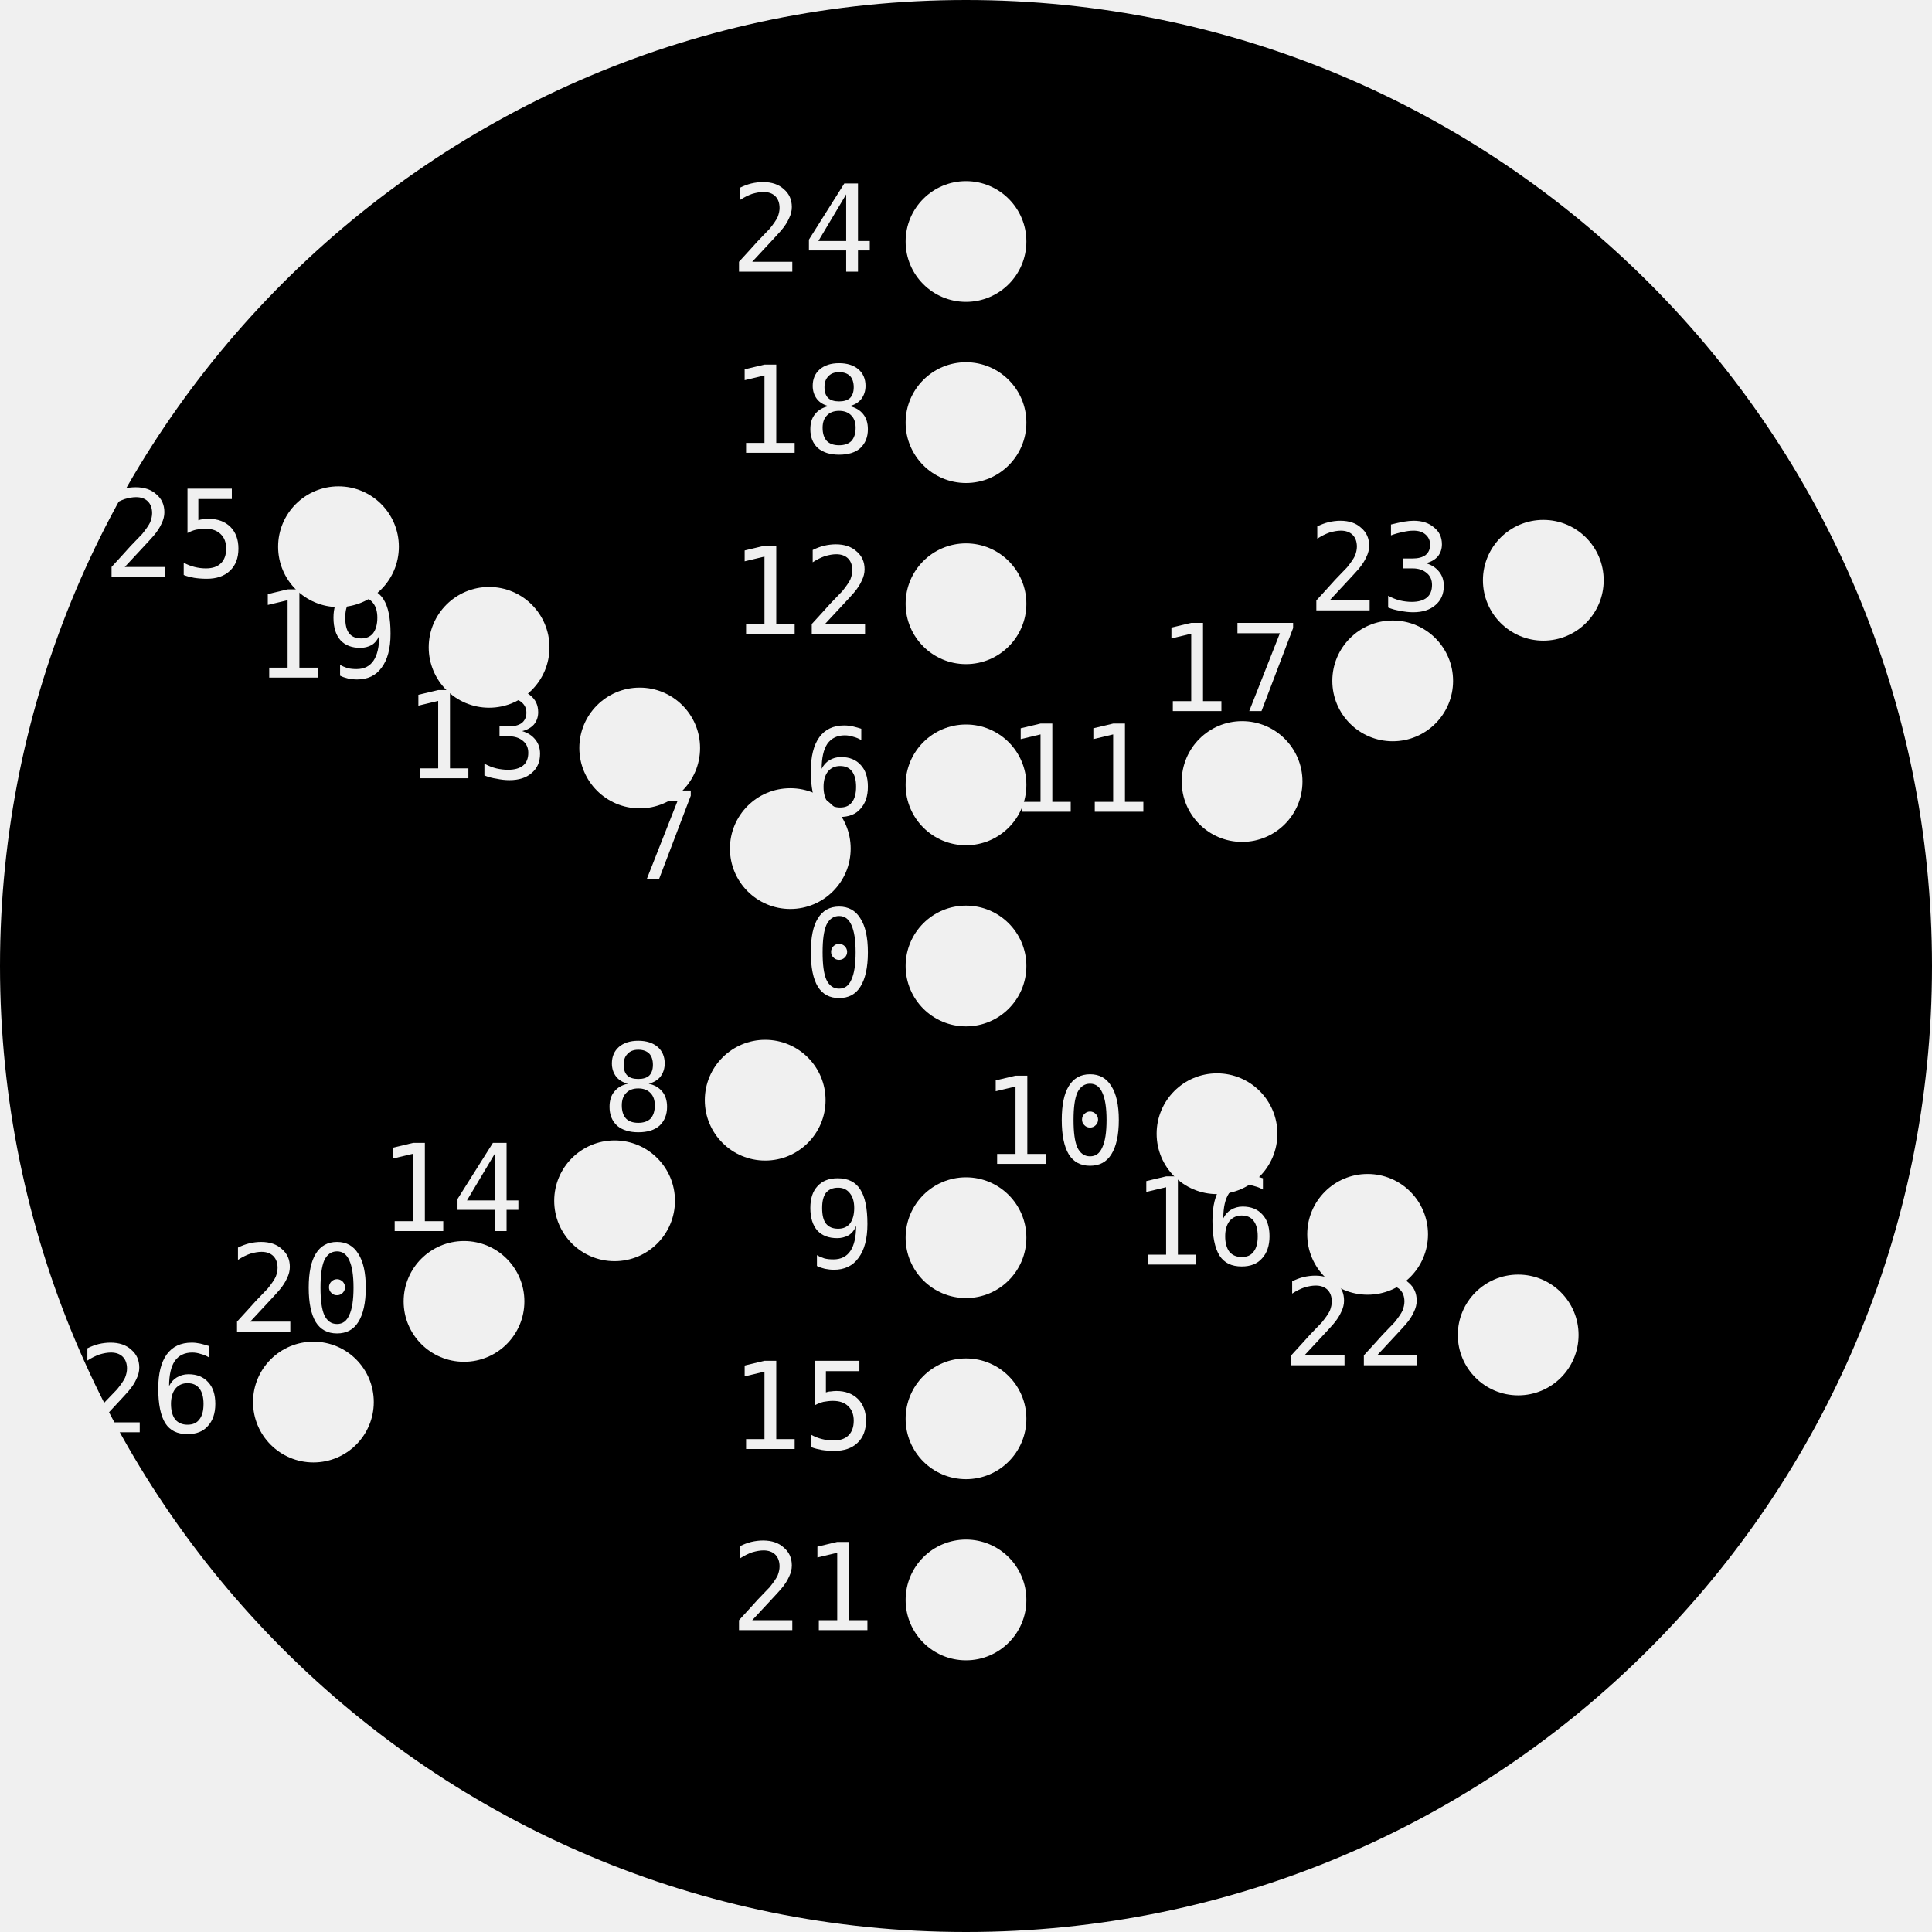
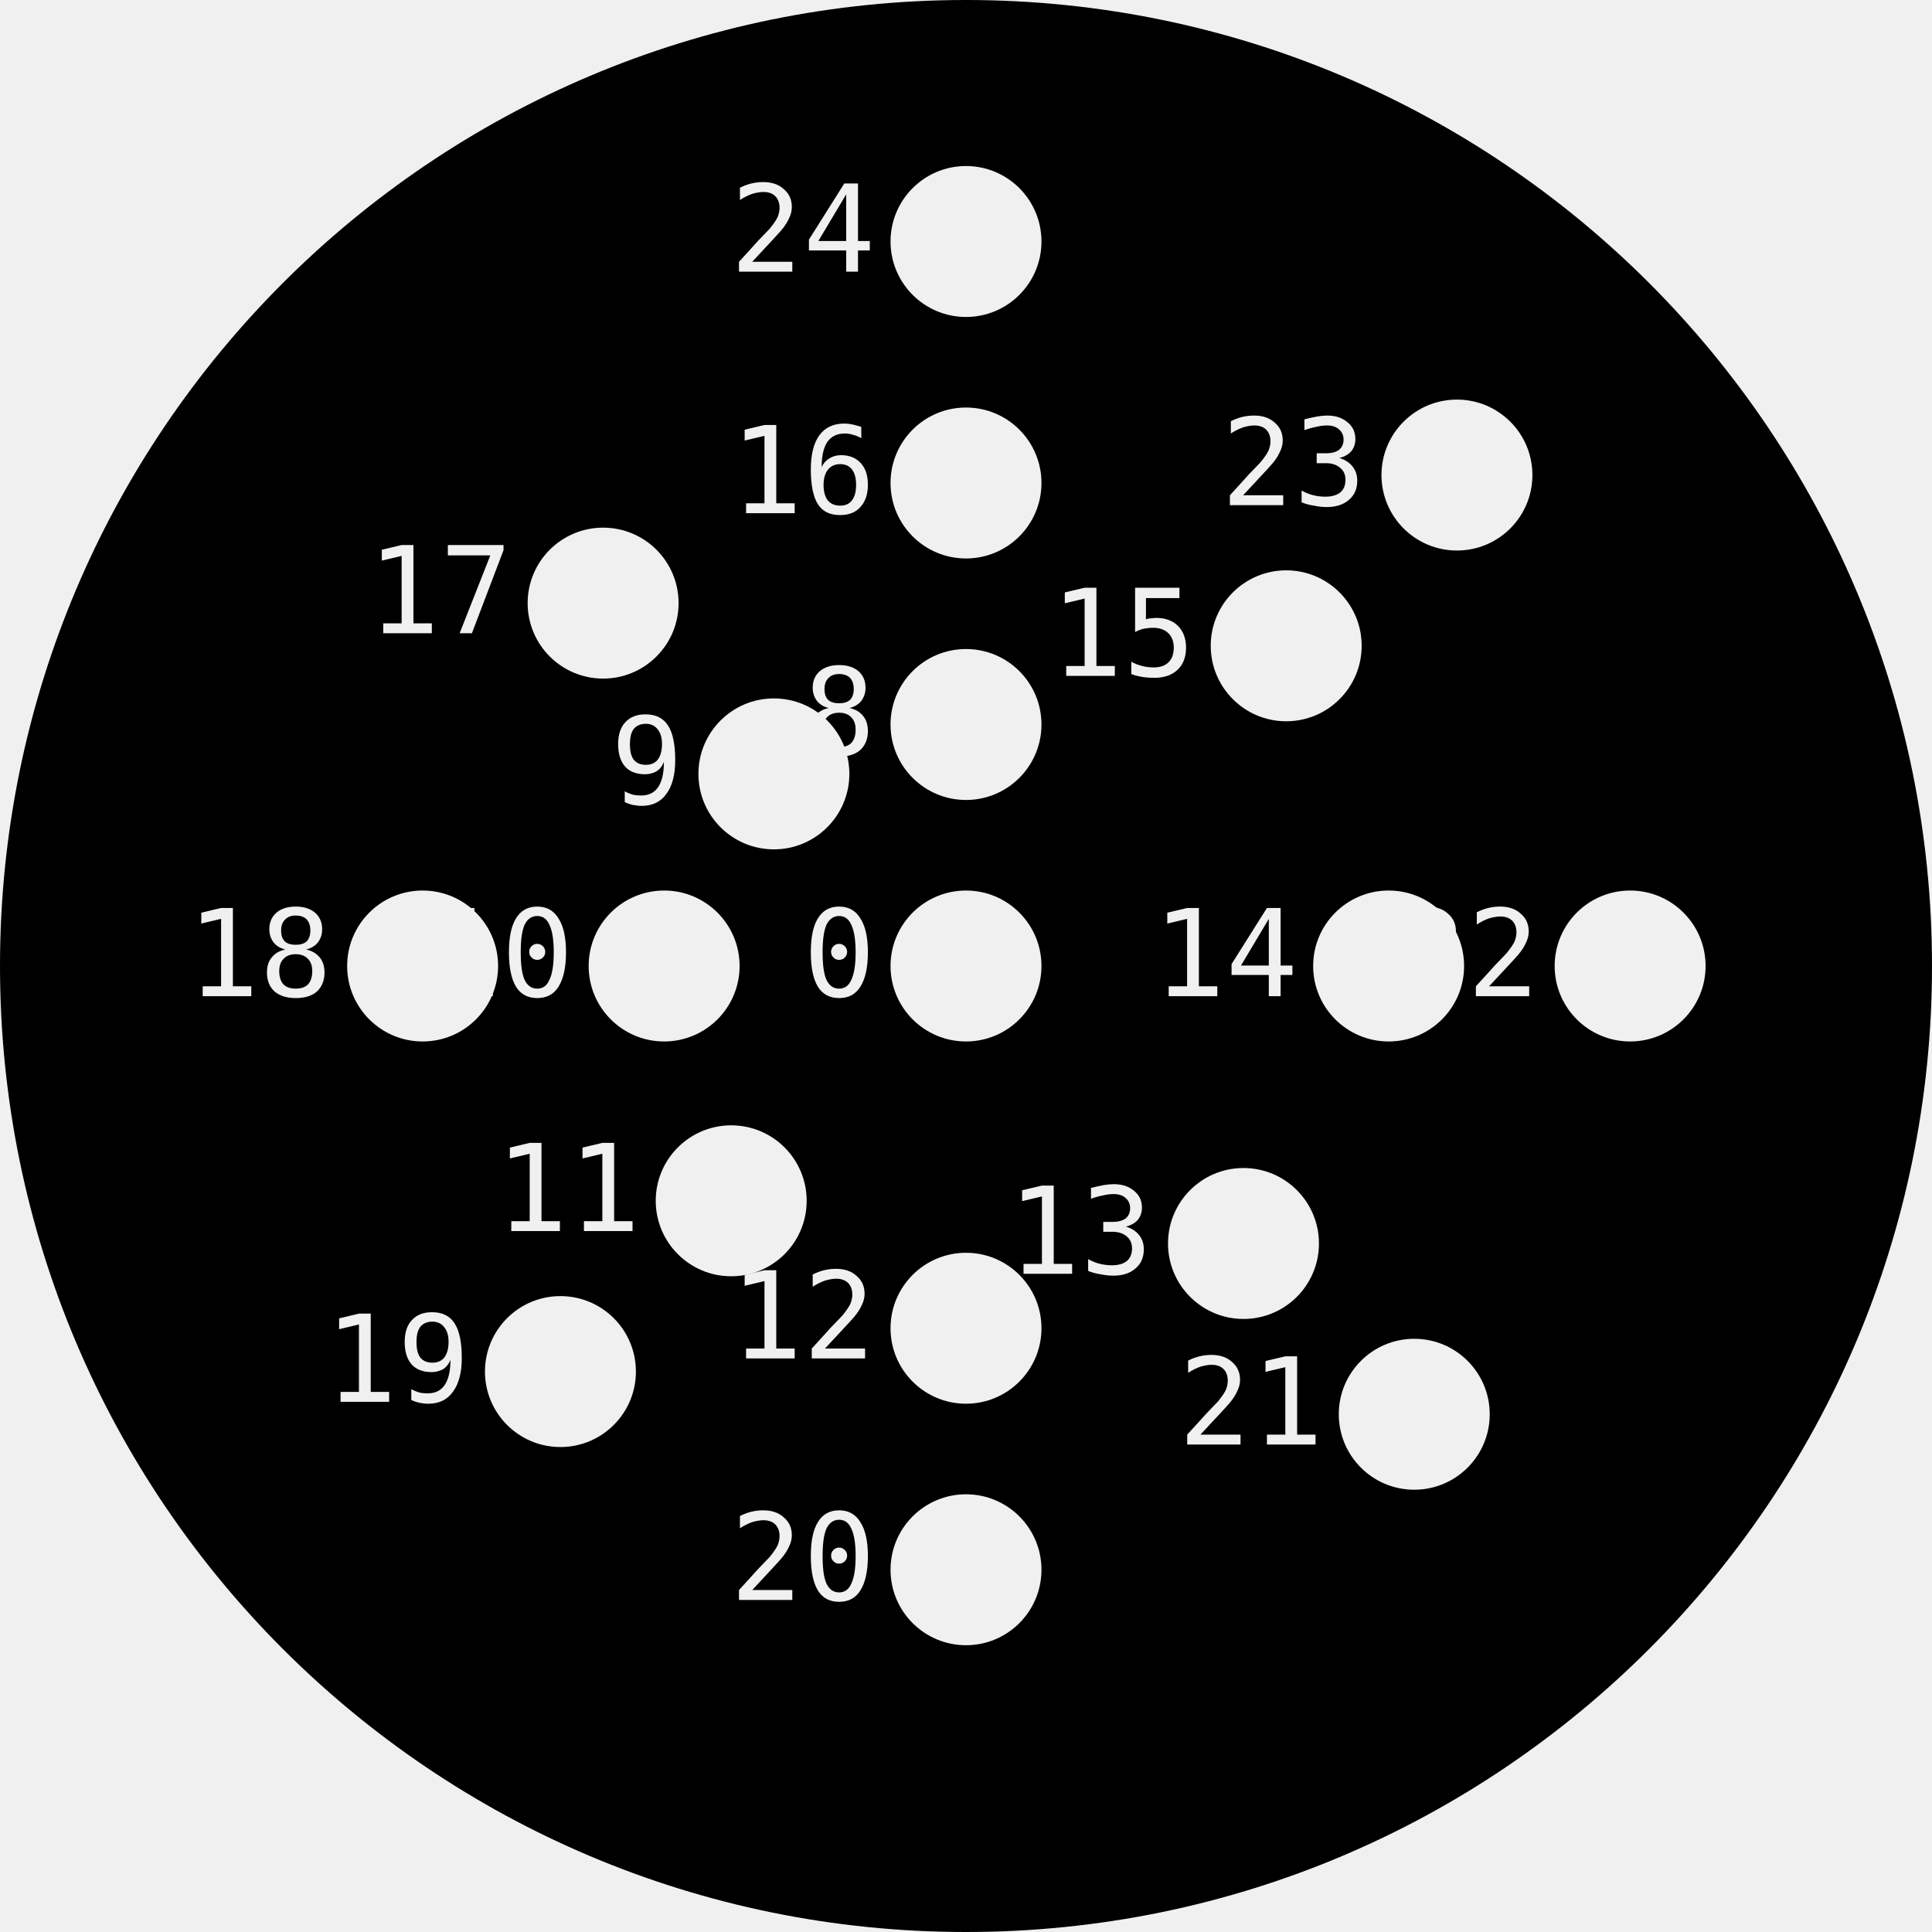
<svg xmlns="http://www.w3.org/2000/svg" xmlns:ns1="http://nathanfriend.io/inspiral">
  <style>
    text {
      font-family: monospace;
      font-size: 4px;
    }
  </style>
  <g>
    <mask id="holes">
      <rect width="100%" height="100%" fill="white" />
-       <circle cx="32" cy="32" r="2" ns1:hole-name="0" ns1:hole-text-position-angle="3.141592653589793" ns1:hole-text-rotation-angle="0" />
+       <circle cx="32" cy="32" r="2.5" ns1:hole-name="0" ns1:hole-text-position-angle="3.141592653589793" ns1:hole-text-rotation-angle="0" />
      <text x="29" y="33" text-anchor="end">0</text>
-       <circle cx="32" cy="26" r="2" ns1:hole-name="6" ns1:hole-text-position-angle="3.141592653589793" ns1:hole-text-rotation-angle="0" />
-       <text x="29" y="27" text-anchor="end">6</text>
-       <circle cx="32" cy="20" r="2" ns1:hole-name="12" ns1:hole-text-position-angle="3.141592653589793" ns1:hole-text-rotation-angle="0" />
-       <text x="29" y="21" text-anchor="end">12</text>
-       <circle cx="32" cy="14" r="2" ns1:hole-name="18" ns1:hole-text-position-angle="3.141592653589793" ns1:hole-text-rotation-angle="0" />
-       <text x="29" y="15" text-anchor="end">18</text>
-       <circle cx="32" cy="8" r="2" ns1:hole-name="24" ns1:hole-text-position-angle="3.141592653589793" ns1:hole-text-rotation-angle="0" />
+       <circle cx="32" cy="24" r="2.5" ns1:hole-name="8" ns1:hole-text-position-angle="3.141592653589793" ns1:hole-text-rotation-angle="0" />
+       <text x="29" y="25" text-anchor="end">8</text>
+       <circle cx="32" cy="16" r="2.5" ns1:hole-name="16" ns1:hole-text-position-angle="3.141592653589793" ns1:hole-text-rotation-angle="0" />
+       <text x="29" y="17" text-anchor="end">16</text>
+       <circle cx="32" cy="8" r="2.5" ns1:hole-name="24" ns1:hole-text-position-angle="3.141592653589793" ns1:hole-text-rotation-angle="0" />
      <text x="29" y="9" text-anchor="end">24</text>
-       <circle cx="26.18" cy="28.111" r="2" ns1:hole-name="7" ns1:hole-text-position-angle="4.123340357836604" ns1:hole-text-rotation-angle="0.9817477042468106" />
-       <text x="23.18" y="29.111" text-anchor="end">7</text>
-       <circle cx="21.191" cy="24.778" r="2" ns1:hole-name="13" ns1:hole-text-position-angle="4.123340357836604" ns1:hole-text-rotation-angle="0.9817477042468106" />
-       <text x="18.191" y="25.778" text-anchor="end">13</text>
-       <circle cx="16.202" cy="21.444" r="2" ns1:hole-name="19" ns1:hole-text-position-angle="4.123340357836604" ns1:hole-text-rotation-angle="0.9817477042468106" />
-       <text x="13.202" y="22.444" text-anchor="end">19</text>
-       <circle cx="11.213" cy="18.111" r="2" ns1:hole-name="25" ns1:hole-text-position-angle="4.123340357836604" ns1:hole-text-rotation-angle="0.9817477042468106" />
-       <text x="8.213" y="19.111" text-anchor="end">25</text>
-       <circle cx="25.348" cy="36.445" r="2" ns1:hole-name="8" ns1:hole-text-position-angle="5.301437602932776" ns1:hole-text-rotation-angle="2.1598449493429825" />
-       <text x="22.348" y="37.445" text-anchor="end">8</text>
-       <circle cx="20.359" cy="39.778" r="2" ns1:hole-name="14" ns1:hole-text-position-angle="5.301437602932776" ns1:hole-text-rotation-angle="2.1598449493429825" />
-       <text x="17.359" y="40.778" text-anchor="end">14</text>
-       <circle cx="15.371" cy="43.111" r="2" ns1:hole-name="20" ns1:hole-text-position-angle="5.301437602932776" ns1:hole-text-rotation-angle="2.1598449493429825" />
-       <text x="12.371" y="44.111" text-anchor="end">20</text>
-       <circle cx="10.382" cy="46.445" r="2" ns1:hole-name="26" ns1:hole-text-position-angle="5.301437602932776" ns1:hole-text-rotation-angle="2.1598449493429825" />
-       <text x="7.382" y="47.445" text-anchor="end">26</text>
-       <circle cx="32" cy="41" r="2" ns1:hole-name="9" ns1:hole-text-position-angle="6.283185307179586" ns1:hole-text-rotation-angle="3.141592653589793" />
-       <text x="29" y="42" text-anchor="end">9</text>
-       <circle cx="32" cy="47" r="2" ns1:hole-name="15" ns1:hole-text-position-angle="6.283185307179586" ns1:hole-text-rotation-angle="3.141592653589793" />
-       <text x="29" y="48" text-anchor="end">15</text>
-       <circle cx="32" cy="53" r="2" ns1:hole-name="21" ns1:hole-text-position-angle="6.283185307179586" ns1:hole-text-rotation-angle="3.141592653589793" />
-       <text x="29" y="54" text-anchor="end">21</text>
-       <circle cx="40.315" cy="37.556" r="2" ns1:hole-name="10" ns1:hole-text-position-angle="7.264933011426397" ns1:hole-text-rotation-angle="4.123340357836604" />
-       <text x="37.315" y="38.556" text-anchor="end">10</text>
-       <circle cx="45.304" cy="40.889" r="2" ns1:hole-name="16" ns1:hole-text-position-angle="7.264933011426397" ns1:hole-text-rotation-angle="4.123340357836604" />
-       <text x="42.304" y="41.889" text-anchor="end">16</text>
-       <circle cx="50.292" cy="44.223" r="2" ns1:hole-name="22" ns1:hole-text-position-angle="7.264933011426397" ns1:hole-text-rotation-angle="4.123340357836604" />
-       <text x="47.292" y="45.223" text-anchor="end">22</text>
-       <circle cx="41.146" cy="25.889" r="2" ns1:hole-name="11" ns1:hole-text-position-angle="8.443030256522569" ns1:hole-text-rotation-angle="5.301437602932776" />
-       <text x="38.146" y="26.889" text-anchor="end">11</text>
-       <circle cx="46.135" cy="22.555" r="2" ns1:hole-name="17" ns1:hole-text-position-angle="8.443030256522569" ns1:hole-text-rotation-angle="5.301437602932776" />
-       <text x="43.135" y="23.555" text-anchor="end">17</text>
-       <circle cx="51.124" cy="19.222" r="2" ns1:hole-name="23" ns1:hole-text-position-angle="8.443030256522569" ns1:hole-text-rotation-angle="5.301437602932776" />
-       <text x="48.124" y="20.222" text-anchor="end">23</text>
+       <circle cx="25.636" cy="25.636" r="2.5" ns1:hole-name="9" ns1:hole-text-position-angle="3.9269908169872414" ns1:hole-text-rotation-angle="0.7853981633974483" />
+       <text x="22.636" y="26.636" text-anchor="end">9</text>
+       <circle cx="19.979" cy="19.979" r="2.5" ns1:hole-name="17" ns1:hole-text-position-angle="3.9269908169872414" ns1:hole-text-rotation-angle="0.7853981633974483" />
+       <text x="16.979" y="20.979" text-anchor="end">17</text>
+       <circle cx="22" cy="32" r="2.5" ns1:hole-name="10" ns1:hole-text-position-angle="4.71238898038469" ns1:hole-text-rotation-angle="1.5707963267948966" />
+       <text x="19" y="33" text-anchor="end">10</text>
+       <circle cx="14" cy="32" r="2.5" ns1:hole-name="18" ns1:hole-text-position-angle="4.71238898038469" ns1:hole-text-rotation-angle="1.5707963267948966" />
+       <text x="11" y="33" text-anchor="end">18</text>
+       <circle cx="24.222" cy="39.778" r="2.5" ns1:hole-name="11" ns1:hole-text-position-angle="5.497787143782138" ns1:hole-text-rotation-angle="2.356194490192345" />
+       <text x="21.222" y="40.778" text-anchor="end">11</text>
+       <circle cx="18.565" cy="45.435" r="2.5" ns1:hole-name="19" ns1:hole-text-position-angle="5.497787143782138" ns1:hole-text-rotation-angle="2.356194490192345" />
+       <text x="15.565" y="46.435" text-anchor="end">19</text>
+       <circle cx="32" cy="44" r="2.5" ns1:hole-name="12" ns1:hole-text-position-angle="6.283185307179586" ns1:hole-text-rotation-angle="3.141592653589793" />
+       <text x="29" y="45" text-anchor="end">12</text>
+       <circle cx="32" cy="52" r="2.5" ns1:hole-name="20" ns1:hole-text-position-angle="6.283185307179586" ns1:hole-text-rotation-angle="3.141592653589793" />
+       <text x="29" y="53" text-anchor="end">20</text>
+       <circle cx="41.192" cy="41.192" r="2.5" ns1:hole-name="13" ns1:hole-text-position-angle="7.0685834705770345" ns1:hole-text-rotation-angle="3.9269908169872414" />
+       <text x="38.192" y="42.192" text-anchor="end">13</text>
+       <circle cx="46.849" cy="46.849" r="2.5" ns1:hole-name="21" ns1:hole-text-position-angle="7.0685834705770345" ns1:hole-text-rotation-angle="3.9269908169872414" />
+       <text x="43.849" y="47.849" text-anchor="end">21</text>
+       <circle cx="46" cy="32" r="2.5" ns1:hole-name="14" ns1:hole-text-position-angle="7.853981633974483" ns1:hole-text-rotation-angle="4.71238898038469" />
+       <text x="43" y="33" text-anchor="end">14</text>
+       <circle cx="54" cy="32" r="2.5" ns1:hole-name="22" ns1:hole-text-position-angle="7.853981633974483" ns1:hole-text-rotation-angle="4.71238898038469" />
+       <text x="51" y="33" text-anchor="end">22</text>
+       <circle cx="42.607" cy="21.393" r="2.5" ns1:hole-name="15" ns1:hole-text-position-angle="8.63937979737193" ns1:hole-text-rotation-angle="5.497787143782138" />
+       <text x="39.607" y="22.393" text-anchor="end">15</text>
+       <circle cx="48.263" cy="15.737" r="2.5" ns1:hole-name="23" ns1:hole-text-position-angle="8.63937979737193" ns1:hole-text-rotation-angle="5.497787143782138" />
+       <text x="45.263" y="16.737" text-anchor="end">23</text>
    </mask>
    <path mask="url(#holes)" d="M 64 32              A 32 32 0 1 0 0 32              A 32 32 0 0 0 64 32              Z" />
  </g>
</svg>
